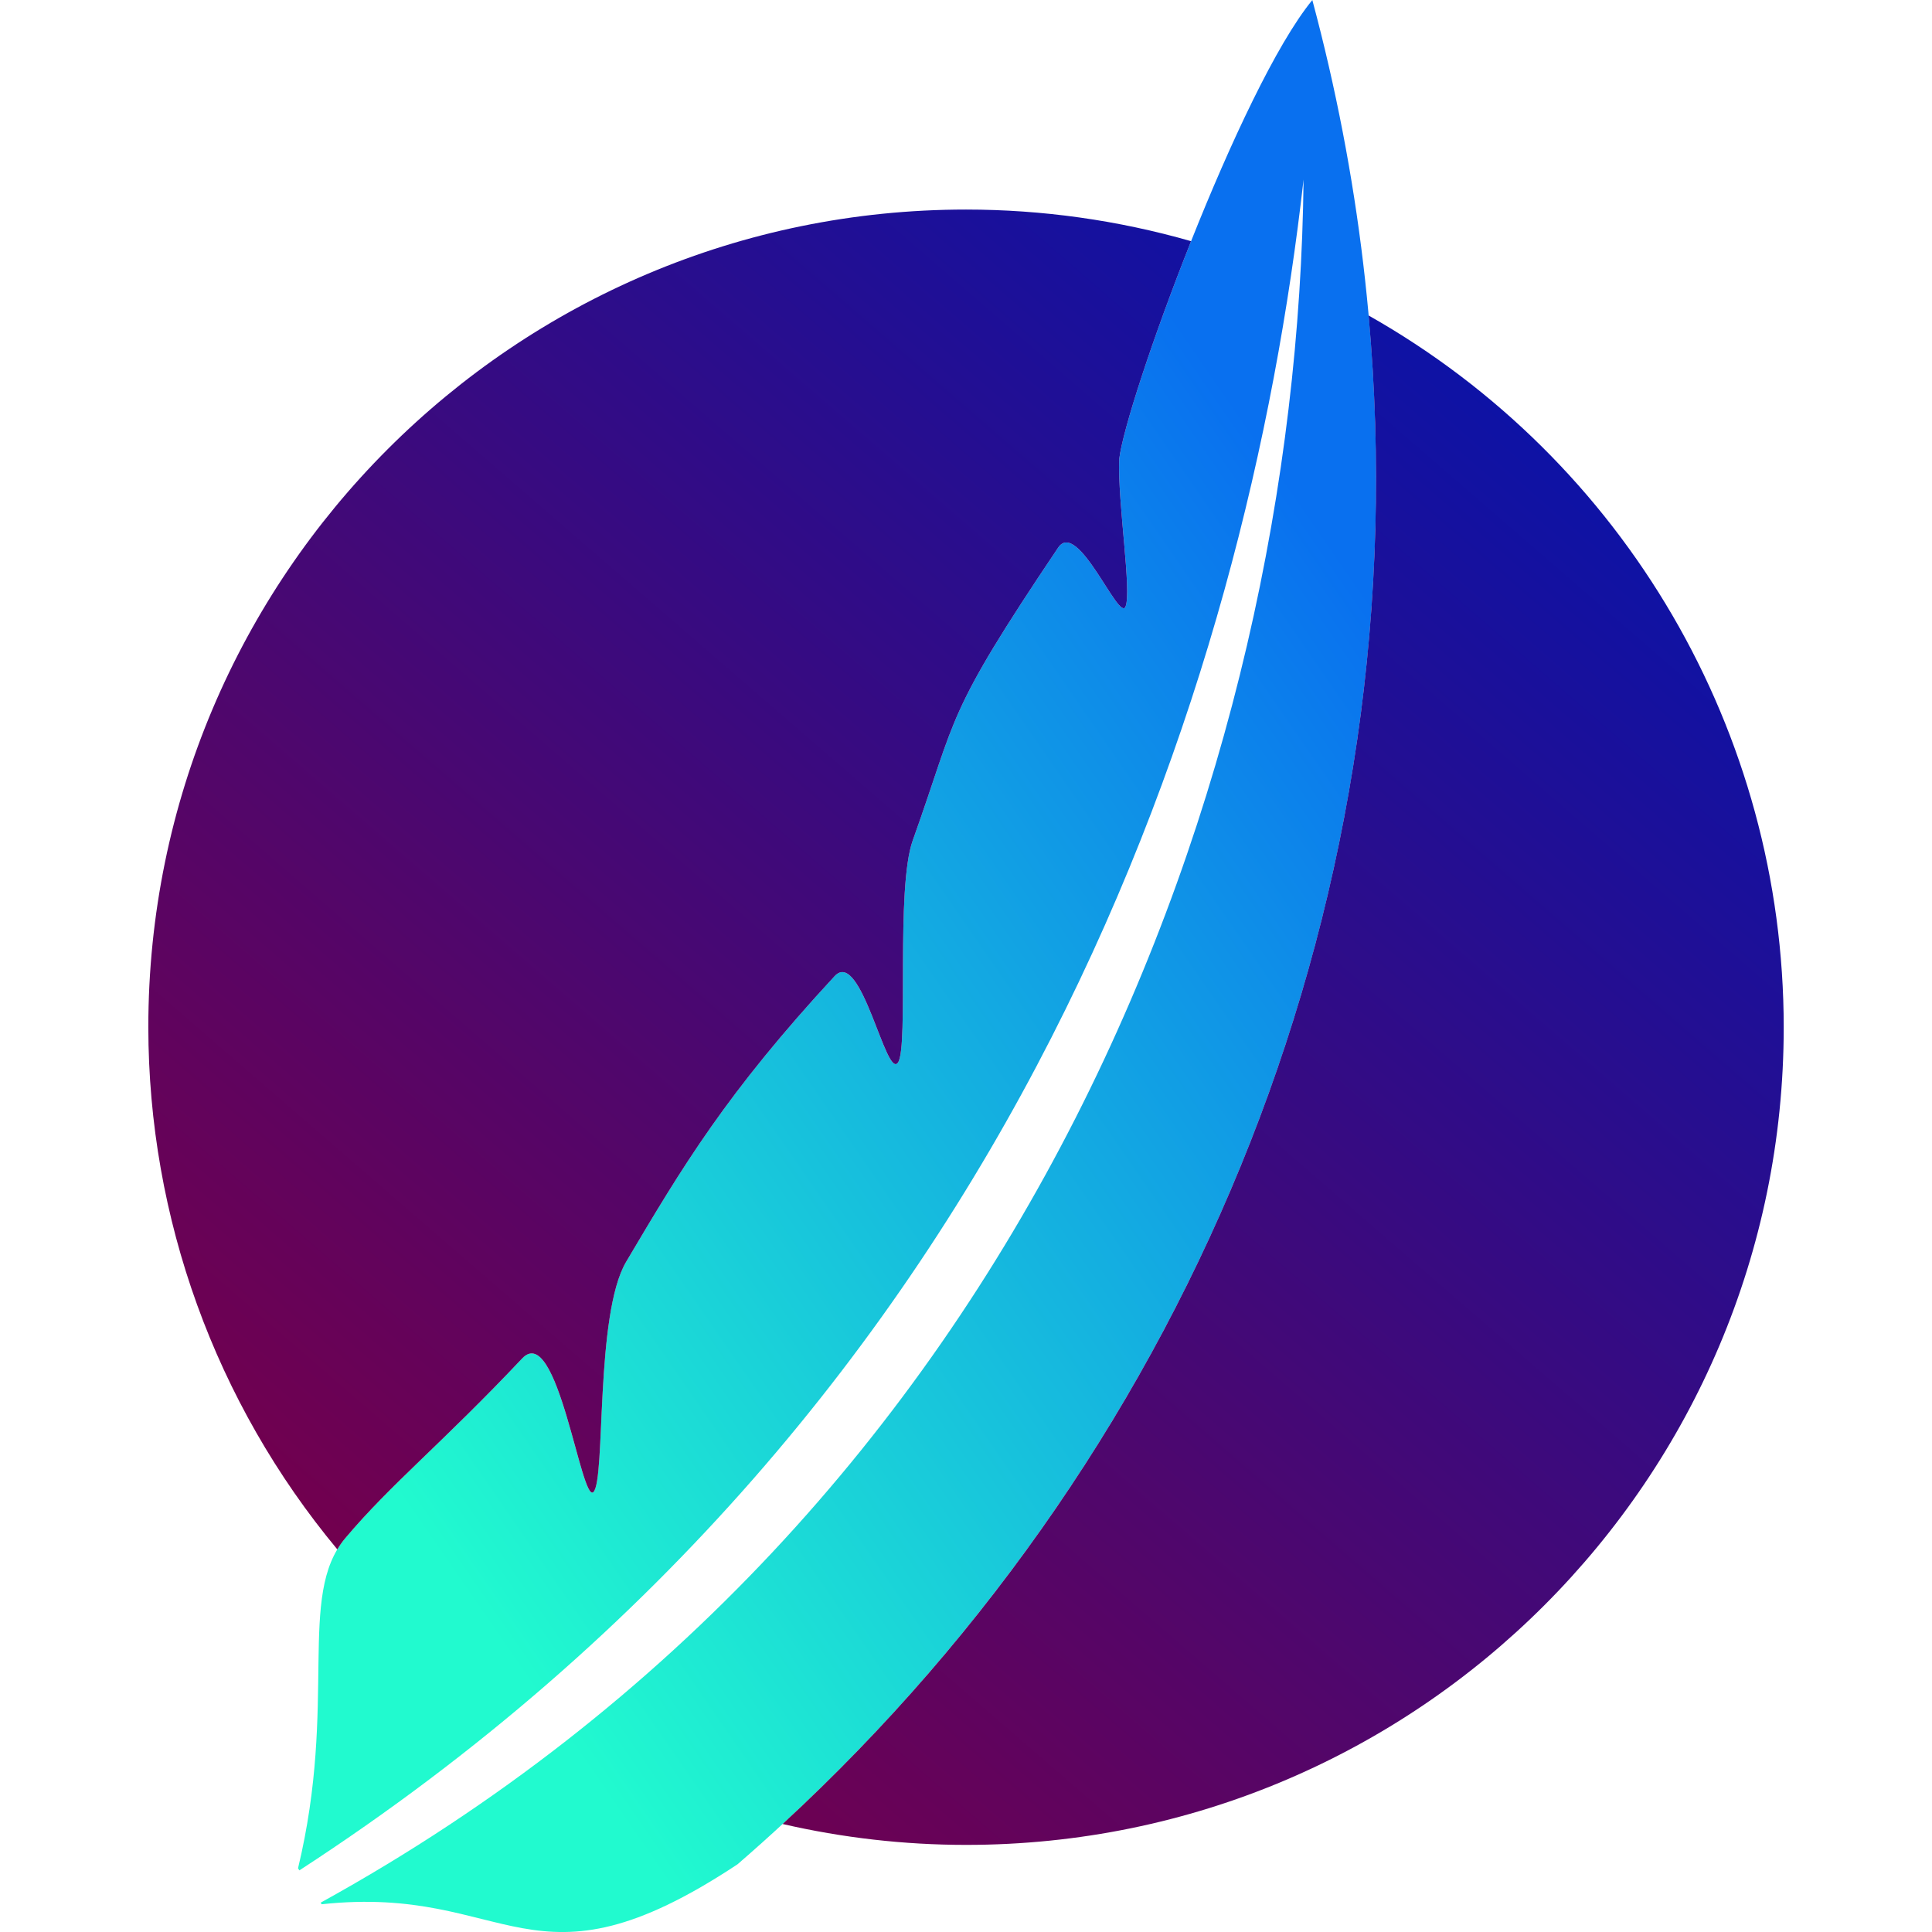
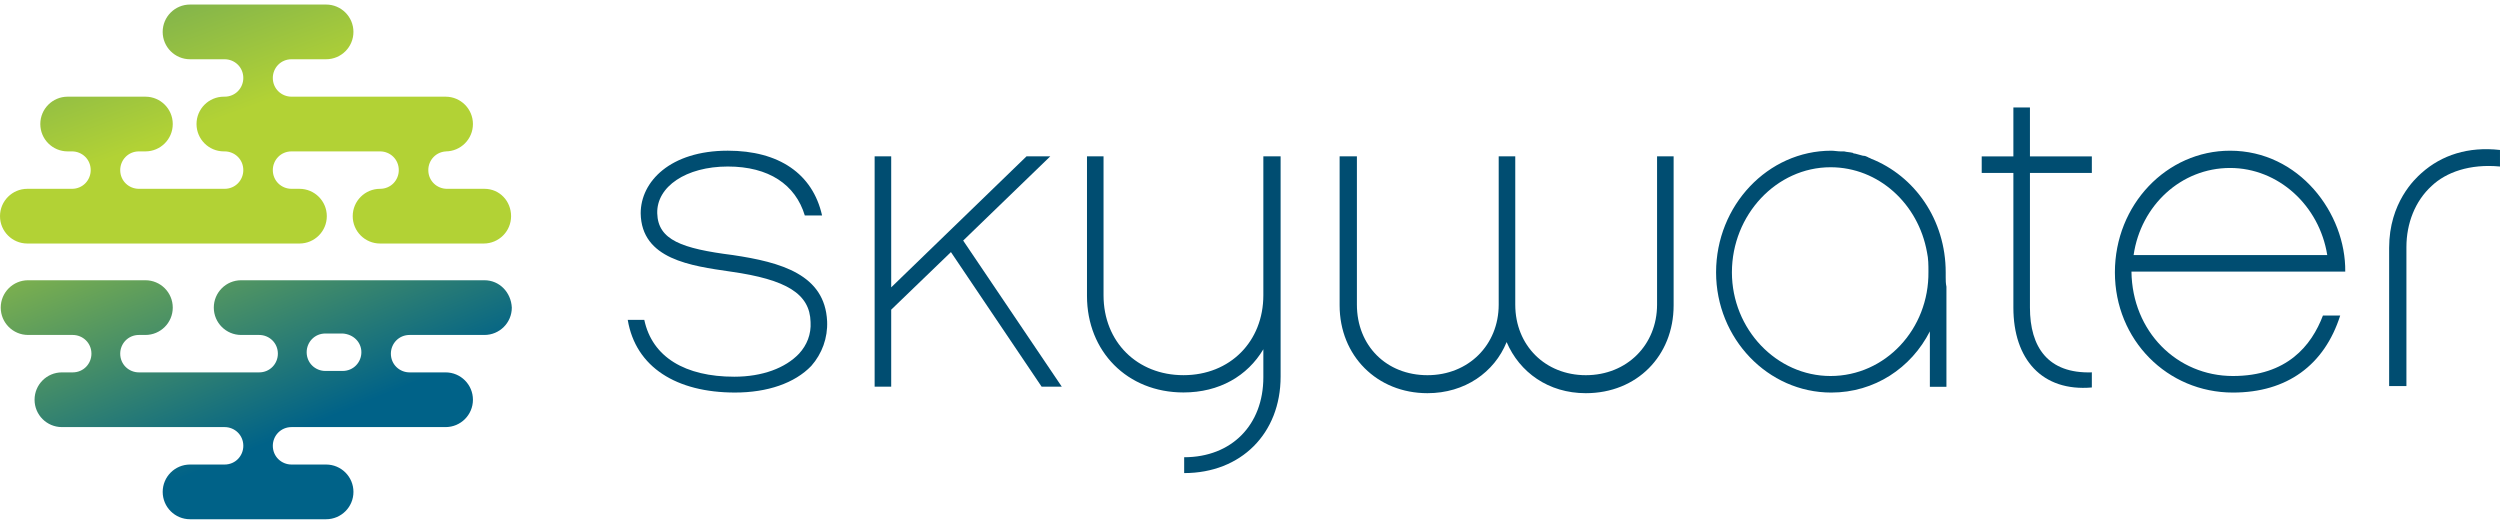
- <svg xmlns="http://www.w3.org/2000/svg" xmlns:xlink="http://www.w3.org/1999/xlink" width="512" height="512" version="1.1" viewBox="0 0 512 512">
+ <svg xmlns="http://www.w3.org/2000/svg" width="171" height="36" viewBox="0 0 171 36" fill="none">
+   <path d="M33.137 19.169H16.495C15.461 19.169 14.624 20.006 14.624 21.04C14.624 22.074 15.461 22.911 16.495 22.911H17.726C18.415 22.911 19.006 23.453 19.006 24.191C19.006 24.88 18.464 25.471 17.726 25.471H9.503C8.814 25.471 8.223 24.93 8.223 24.191C8.223 23.502 8.765 22.911 9.503 22.911H9.946C10.98 22.911 11.817 22.074 11.817 21.04C11.817 20.006 10.98 19.169 9.946 19.169H1.921C0.887 19.169 0.05 20.006 0.05 21.04C0.05 22.074 0.887 22.911 1.921 22.911H4.973C5.663 22.911 6.254 23.453 6.254 24.191C6.254 24.88 5.712 25.471 4.973 25.471H4.235C3.201 25.471 2.364 26.308 2.364 27.342C2.364 28.376 3.201 29.213 4.235 29.213H15.363C16.052 29.213 16.643 29.755 16.643 30.493C16.643 31.183 16.101 31.774 15.363 31.774H12.999C11.965 31.774 11.128 32.611 11.128 33.645C11.128 34.679 11.965 35.516 12.999 35.516H22.305C23.339 35.516 24.176 34.679 24.176 33.645C24.176 32.611 23.339 31.774 22.305 31.774H19.942C19.252 31.774 18.661 31.232 18.661 30.493C18.661 29.804 19.203 29.213 19.942 29.213H30.478C31.512 29.213 32.349 28.376 32.349 27.342C32.349 26.308 31.512 25.471 30.478 25.471H28.016C27.327 25.471 26.736 24.93 26.736 24.191C26.736 23.502 27.278 22.911 28.016 22.911H33.137C34.171 22.911 35.008 22.074 35.008 21.04C34.959 20.006 34.171 19.169 33.137 19.169ZM24.718 24.093C24.718 24.782 24.176 25.373 23.437 25.373H22.256C21.566 25.373 20.976 24.831 20.976 24.093C20.976 23.403 21.517 22.812 22.256 22.812H23.437C24.176 22.862 24.718 23.403 24.718 24.093Z" fill="url(#paint0_linear_10_7523)" />
+   <path d="M33.136 12.915H30.576C29.887 12.915 29.296 12.374 29.296 11.635C29.296 10.946 29.838 10.355 30.576 10.355H30.478C31.512 10.355 32.349 9.518 32.349 8.484C32.349 7.45 31.512 6.613 30.478 6.613H19.941C19.252 6.613 18.661 6.071 18.661 5.333C18.661 4.643 19.202 4.053 19.941 4.053H22.304C23.338 4.053 24.175 3.216 24.175 2.182C24.175 1.148 23.338 0.311 22.304 0.311H12.998C11.965 0.311 11.127 1.148 11.127 2.182C11.127 3.216 11.965 4.053 12.998 4.053H15.362C16.051 4.053 16.642 4.594 16.642 5.333C16.642 6.022 16.101 6.613 15.362 6.613H15.313C14.279 6.613 13.442 7.45 13.442 8.484C13.442 9.518 14.279 10.355 15.313 10.355H15.362C16.051 10.355 16.642 10.896 16.642 11.635C16.642 12.324 16.101 12.915 15.362 12.915H9.503C8.813 12.915 8.223 12.374 8.223 11.635C8.223 10.946 8.764 10.355 9.503 10.355H9.946C10.98 10.355 11.817 9.518 11.817 8.484C11.817 7.45 10.98 6.613 9.946 6.613H4.628C3.594 6.613 2.757 7.45 2.757 8.484C2.757 9.518 3.594 10.355 4.628 10.355H4.924C5.613 10.355 6.204 10.896 6.204 11.635C6.204 12.324 5.662 12.915 4.924 12.915H1.871C0.837 12.915 0 13.752 0 14.786C0 15.82 0.837 16.657 1.871 16.657H20.483C21.517 16.657 22.354 15.82 22.354 14.786C22.354 13.752 21.517 12.915 20.483 12.915H19.941C19.252 12.915 18.661 12.374 18.661 11.635C18.661 10.946 19.202 10.355 19.941 10.355H25.997C26.686 10.355 27.277 10.896 27.277 11.635C27.277 12.324 26.736 12.915 25.997 12.915C24.963 12.915 24.126 13.752 24.126 14.786C24.126 15.82 24.963 16.657 25.997 16.657H33.087C34.121 16.657 34.958 15.82 34.958 14.786C34.958 13.752 34.17 12.915 33.136 12.915Z" fill="url(#paint1_linear_10_7523)" />
+   <path d="M55.492 25.029C54.359 26.21 52.489 26.85 50.273 26.85C46.285 26.85 43.478 25.127 42.937 21.877H44.069C44.611 24.438 46.876 25.767 50.224 25.767C52.144 25.767 53.719 25.176 54.655 24.191C55.197 23.601 55.492 22.862 55.443 22.025C55.394 20.105 53.818 19.12 49.977 18.578C47.269 18.184 43.872 17.741 43.823 14.59C43.823 12.424 45.842 10.307 49.781 10.307C53.276 10.307 55.59 11.882 56.23 14.738H55.049C54.409 12.621 52.587 11.39 49.781 11.39C46.925 11.39 44.906 12.768 44.955 14.59C45.005 16.412 46.629 17.003 50.125 17.446C53.424 17.938 56.427 18.775 56.575 21.976C56.624 23.108 56.23 24.191 55.492 25.029Z" fill="#004D71" />
+   <path d="M60.958 21.182V26.45H59.825V10.694H60.958V19.655L70.214 10.694H71.839L65.881 16.455L72.627 26.45H71.248L65.044 17.243L60.958 21.182Z" fill="#004D71" />
+   <path d="M80.997 31.275C84.246 31.275 86.413 29.06 86.413 25.81V23.89C85.329 25.712 83.409 26.844 80.947 26.844C77.107 26.844 74.35 24.038 74.35 20.246V10.694H75.482V20.197C75.482 23.398 77.796 25.662 80.947 25.662C84.148 25.662 86.413 23.348 86.413 20.197V10.694H87.594V25.761C87.594 29.651 84.886 32.359 80.997 32.359" fill="#004D71" />
+   <path d="M114.476 20.887C114.476 24.334 111.965 26.894 108.469 26.894C105.909 26.894 103.939 25.466 103.053 23.398C102.216 25.466 100.197 26.894 97.637 26.894C94.19 26.894 91.63 24.334 91.63 20.887V10.695H92.812V20.838C92.812 23.645 94.83 25.663 97.637 25.663C100.443 25.663 102.511 23.595 102.511 20.838V10.695H103.644V20.838C103.644 23.645 105.712 25.663 108.469 25.663C111.275 25.663 113.343 23.595 113.343 20.838V10.695H114.476V20.887Z" fill="#004D71" />
+   <path d="M138.848 21.038C138.848 23.745 140.079 25.567 143.082 25.469V26.503C139.685 26.798 137.715 24.582 137.715 21.038V11.83H135.549V10.698H137.715V7.35H138.848V10.698H143.082V11.83H138.848V21.038Z" fill="#004D71" />
+   <path d="M145.792 18.579C145.841 22.666 148.894 25.719 152.734 25.719C156.427 25.719 158.101 23.651 158.889 21.583H160.07C158.987 24.98 156.427 26.851 152.734 26.851C148.253 26.851 144.659 23.257 144.659 18.629C144.659 14 148.204 10.308 152.537 10.308C157.264 10.308 160.464 14.591 160.415 18.579H145.792ZM159.184 17.447C158.642 14.05 155.836 11.489 152.537 11.489C149.189 11.489 146.432 14.05 145.939 17.447H159.184Z" fill="#004D71" />
+   <path d="M170.999 11.39C168.932 11.194 167.307 11.784 166.322 12.72C165.19 13.754 164.599 15.28 164.599 16.905V26.408H163.417V16.954C163.417 13.852 165.19 12.227 165.633 11.834C167.011 10.603 168.833 10.012 170.999 10.258V11.39Z" fill="#004D71" />
+   <path d="M133.086 18.973V18.629C133.086 15.034 130.969 12.031 127.966 10.849C127.917 10.8 127.818 10.8 127.769 10.751C127.67 10.701 127.572 10.652 127.424 10.652C127.227 10.603 127.08 10.554 126.883 10.505C126.833 10.505 126.784 10.505 126.735 10.455C126.538 10.406 126.341 10.406 126.144 10.357H125.947C125.701 10.357 125.455 10.308 125.258 10.308C120.925 10.308 117.38 14.05 117.38 18.629C117.38 23.158 120.925 26.851 125.258 26.851C128.212 26.851 130.723 25.177 132.003 22.666V26.457H133.136V19.613C133.086 19.367 133.086 19.17 133.086 18.973ZM125.209 25.719C121.516 25.719 118.463 22.518 118.463 18.629C118.463 14.69 121.516 11.44 125.209 11.44C128.507 11.44 131.215 13.951 131.806 17.25C131.905 17.693 131.905 18.136 131.905 18.579C131.954 22.518 128.951 25.719 125.209 25.719Z" fill="#004D71" />
  <defs>
-     <linearGradient id="linearGradient22708">
-       <stop stop-color="#21facf" offset="0" />
-       <stop stop-color="#0970ef" offset="1" />
+     <linearGradient id="paint0_linear_10_7523" x1="20.784" y1="29.257" x2="11.58" y2="6.833" gradientUnits="userSpaceOnUse">
+       <stop stop-color="#006288" />
+       <stop offset="1" stop-color="#B2D235" />
    </linearGradient>
-     <linearGradient id="linearGradient6949" x1="68.454" x2="198.59" y1="246.73" y2="96.35" gradientTransform="translate(-5.754,-56.594)" gradientUnits="userSpaceOnUse">
-       <stop stop-color="#72004e" offset="0" />
-       <stop stop-color="#0015b1" offset="1" />
+     <linearGradient id="paint1_linear_10_7523" x1="4.133" y1="-21.589" x2="15.056" y2="8.097" gradientUnits="userSpaceOnUse">
+       <stop stop-color="#006288" />
+       <stop offset="1" stop-color="#B2D235" />
    </linearGradient>
-     <linearGradient id="linearGradient22718" x1="56.735" x2="155.2" y1="246.96" y2="58.575" gradientUnits="userSpaceOnUse">
-       <stop stop-color="#4f00da" offset="0" />
-       <stop stop-color="#e5311b" offset="1" />
-     </linearGradient>
-     <linearGradient id="linearGradient23463" x1="68.454" x2="198.59" y1="246.73" y2="96.35" gradientUnits="userSpaceOnUse" xlink:href="#linearGradient22708" />
-     <linearGradient id="linearGradient903" x1="54.478" x2="192.1" y1="247.56" y2="9.809" gradientTransform="matrix(.87923 0 0 .87923 -9.551 48.787)" gradientUnits="userSpaceOnUse">
-       <stop stop-color="#dc180d" offset="0" />
-       <stop stop-color="#f96e20" offset=".5" />
-       <stop stop-color="#f4ce41" offset="1" />
-     </linearGradient>
-     <linearGradient id="linearGradient918" x1="39.468" x2="154.99" y1="204.22" y2="124.47" gradientUnits="userSpaceOnUse" xlink:href="#linearGradient22708" />
  </defs>
-   <g transform="matrix(2.473 0 0 2.473 -4.8978 -4.8812)">
-     <path transform="translate(-5.5496,-57.412)" d="m148.16 59.393c-7.71 9.399-19.951 42.888-20.696 49.204-0.17 4.674 1.373 14.231 0.672 15.805-0.719 1.613-5.117-9.446-7.215-6.327-12.219 18.168-10.7 17.731-15.582 31.378-1.836 5.131-0.424 21.99-1.567 23.773-1.273 1.987-3.962-12.31-6.806-9.236-11.603 12.54-16.279 20.379-22.336 30.607-3.359 5.673-2.182 23.33-3.506 24.674-1.302 1.321-3.857-18.326-7.644-14.309-8.519 9.038-14.054 13.441-18.946 19.252-5.198 6.174-0.783 17.584-5.067 35.383l0.145 0.221c77.447-50.308 101.52-127.16 107.61-181.19-0.681 63.93-29.41 142.78-105.33 184.65l0.113 0.171c20.241-2.181 22.307 10.458 44.562-4.284 55.792-48.277 81.856-124.29 61.593-199.78z" display="none" fill="url(#linearGradient903)" />
-     <path transform="translate(-5.5498,-57.412)" d="m148.16 59.393c-7.71 9.399-19.951 42.888-20.696 49.204-0.17 4.674 1.373 14.231 0.672 15.805-0.719 1.613-5.117-9.446-7.215-6.327-12.219 18.168-10.7 17.731-15.582 31.378-1.836 5.131-0.424 21.99-1.567 23.773-1.273 1.987-3.962-12.31-6.806-9.236-11.603 12.54-16.279 20.379-22.336 30.607-3.359 5.673-2.182 23.33-3.506 24.674-1.302 1.321-3.857-18.326-7.644-14.309-8.519 9.038-14.054 13.441-18.946 19.252-5.198 6.174-0.783 17.584-5.067 35.383l0.145 0.221c77.447-50.308 101.52-127.16 107.61-181.19-0.681 63.93-29.41 142.78-105.33 184.65l0.113 0.171c20.241-2.181 22.307 10.458 44.562-4.284 55.792-48.277 81.856-124.29 61.593-199.78z" fill="url(#linearGradient918)" />
-     <g transform="translate(0 2.0218e-5)">
-       <path transform="translate(-5.7543,-56.594)" d="m111.25 81.024c-48.394-1.5e-5 -87.625 39.231-87.625 87.625 0.017 20.443 7.182 40.236 20.253 55.954 0.252-0.422 0.536-0.824 0.858-1.206 4.892-5.81 10.427-10.214 18.946-19.252 3.787-4.018 6.341 15.63 7.644 14.309 1.324-1.344 0.147-19.001 3.506-24.674 6.056-10.228 10.733-18.067 22.336-30.607 2.844-3.074 5.533 11.223 6.806 9.236 1.142-1.782-0.269-18.641 1.566-23.773 4.882-13.647 3.363-13.21 15.582-31.378 2.098-3.119 6.496 7.94 7.215 6.327 0.701-1.573-0.842-11.131-0.672-15.805 0.372-3.15 3.604-13.059 7.705-23.367-7.843-2.247-15.962-3.388-24.12-3.389zm43.142 11.356c5.566 61.595-18.426 120.7-62.796 161.65 6.446 1.486 13.04 2.237 19.655 2.239 48.394 1e-5 87.625-39.231 87.625-87.625-3.1e-4 -31.581-16.995-60.719-44.484-76.268z" display="none" fill="url(#linearGradient22718)" />
-       <path transform="translate(-5.754,-56.594)" d="m111.25 81.024c-48.394-1.5e-5 -87.625 39.231-87.625 87.625 0.017 20.443 7.182 40.236 20.253 55.954 0.252-0.422 0.536-0.824 0.858-1.206 4.892-5.81 10.427-10.214 18.946-19.252 3.787-4.018 6.341 15.63 7.644 14.309 1.324-1.344 0.147-19.001 3.506-24.674 6.056-10.228 10.733-18.067 22.336-30.607 2.844-3.074 5.533 11.223 6.806 9.236 1.142-1.782-0.269-18.641 1.566-23.773 4.882-13.647 3.363-13.21 15.582-31.378 2.098-3.119 6.496 7.94 7.215 6.327 0.701-1.573-0.842-11.131-0.672-15.805 0.372-3.15 3.604-13.059 7.705-23.367-7.843-2.247-15.962-3.388-24.12-3.389zm43.142 11.356c5.566 61.595-18.426 120.7-62.796 161.65 6.446 1.486 13.04 2.237 19.655 2.239 48.394 1e-5 87.625-39.231 87.625-87.625-3.1e-4 -31.581-16.995-60.719-44.484-76.268z" display="none" fill="url(#linearGradient23463)" />
-       <path d="m105.5 24.43c-48.394-1.5e-5 -87.625 39.231-87.625 87.625 0.017 20.443 7.182 40.236 20.253 55.954 0.252-0.422 0.536-0.824 0.858-1.206 4.892-5.81 10.427-10.214 18.946-19.252 3.787-4.018 6.341 15.63 7.644 14.309 1.324-1.344 0.147-19.001 3.506-24.674 6.056-10.228 10.733-18.067 22.336-30.607 2.844-3.074 5.533 11.223 6.806 9.236 1.142-1.782-0.269-18.641 1.566-23.773 4.882-13.647 3.363-13.21 15.582-31.378 2.098-3.119 6.496 7.94 7.215 6.327 0.701-1.573-0.842-11.131-0.672-15.805 0.372-3.15 3.604-13.059 7.705-23.367-7.843-2.247-15.962-3.388-24.12-3.389zm43.142 11.356c5.566 61.595-18.426 120.7-62.796 161.65 6.446 1.486 13.04 2.237 19.655 2.239 48.394 1e-5 87.625-39.231 87.625-87.625-3.1e-4 -31.581-16.995-60.719-44.484-76.268z" fill="url(#linearGradient6949)" />
-     </g>
-   </g>
</svg>
